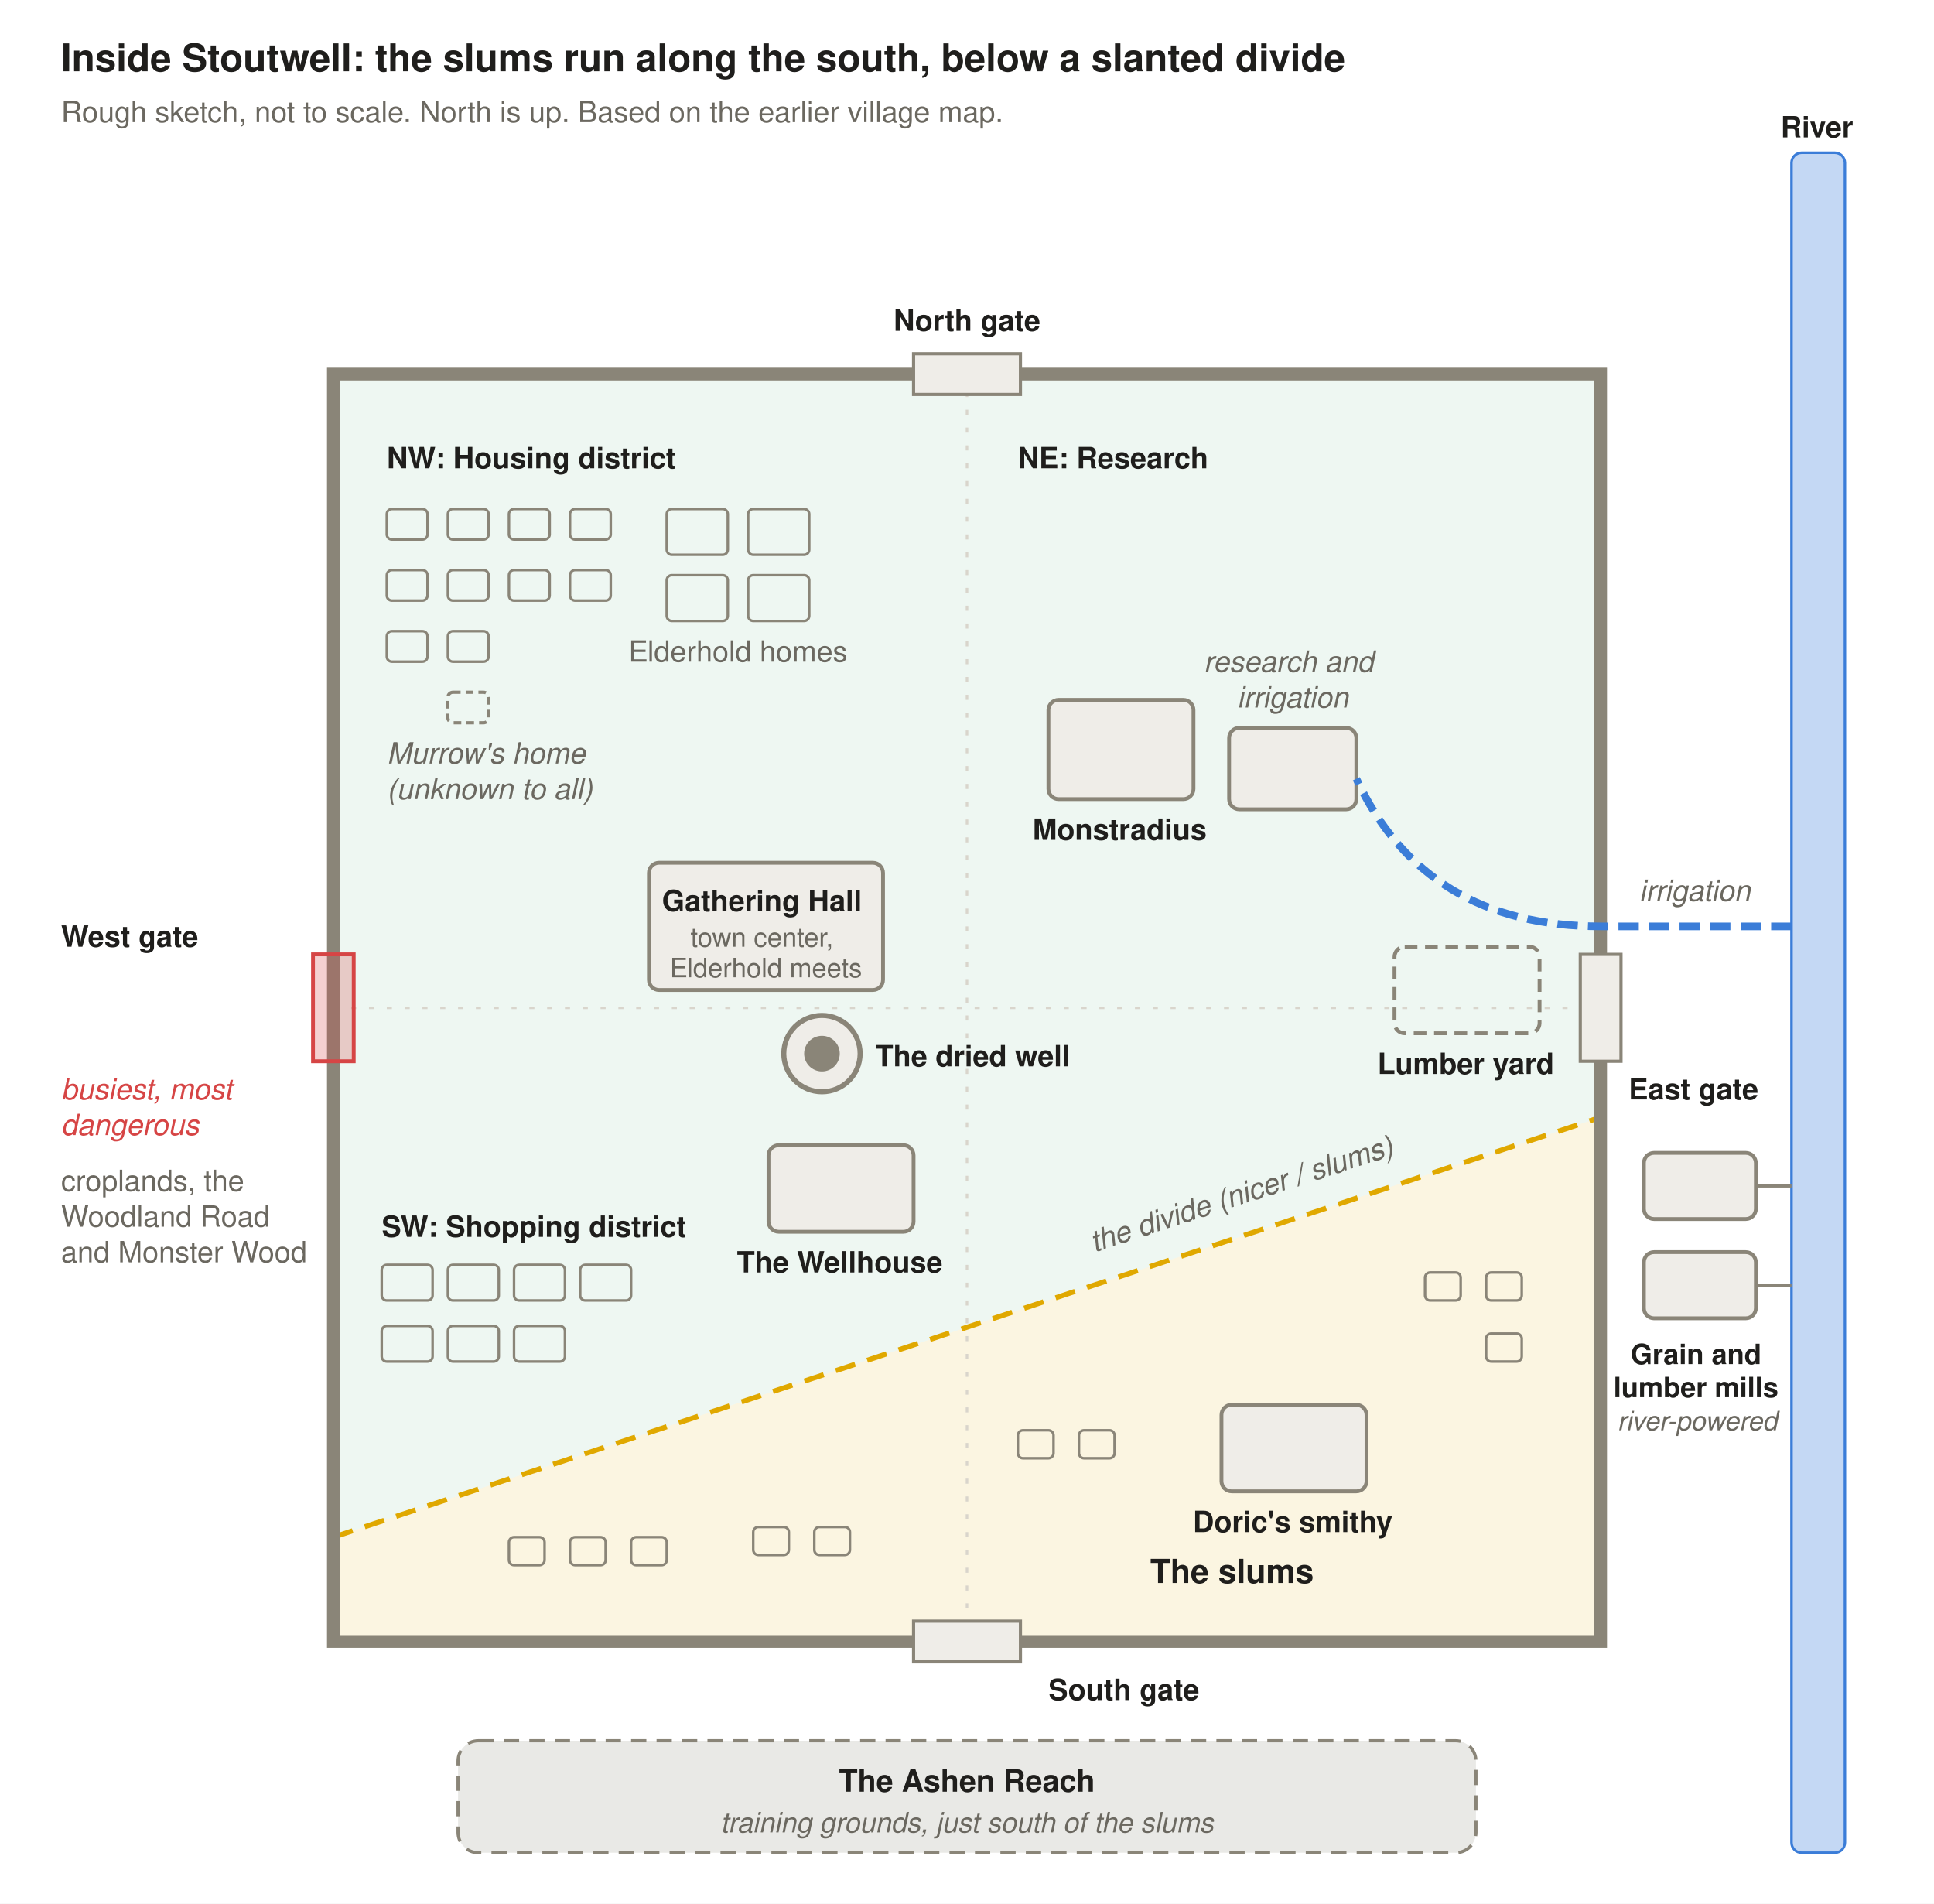
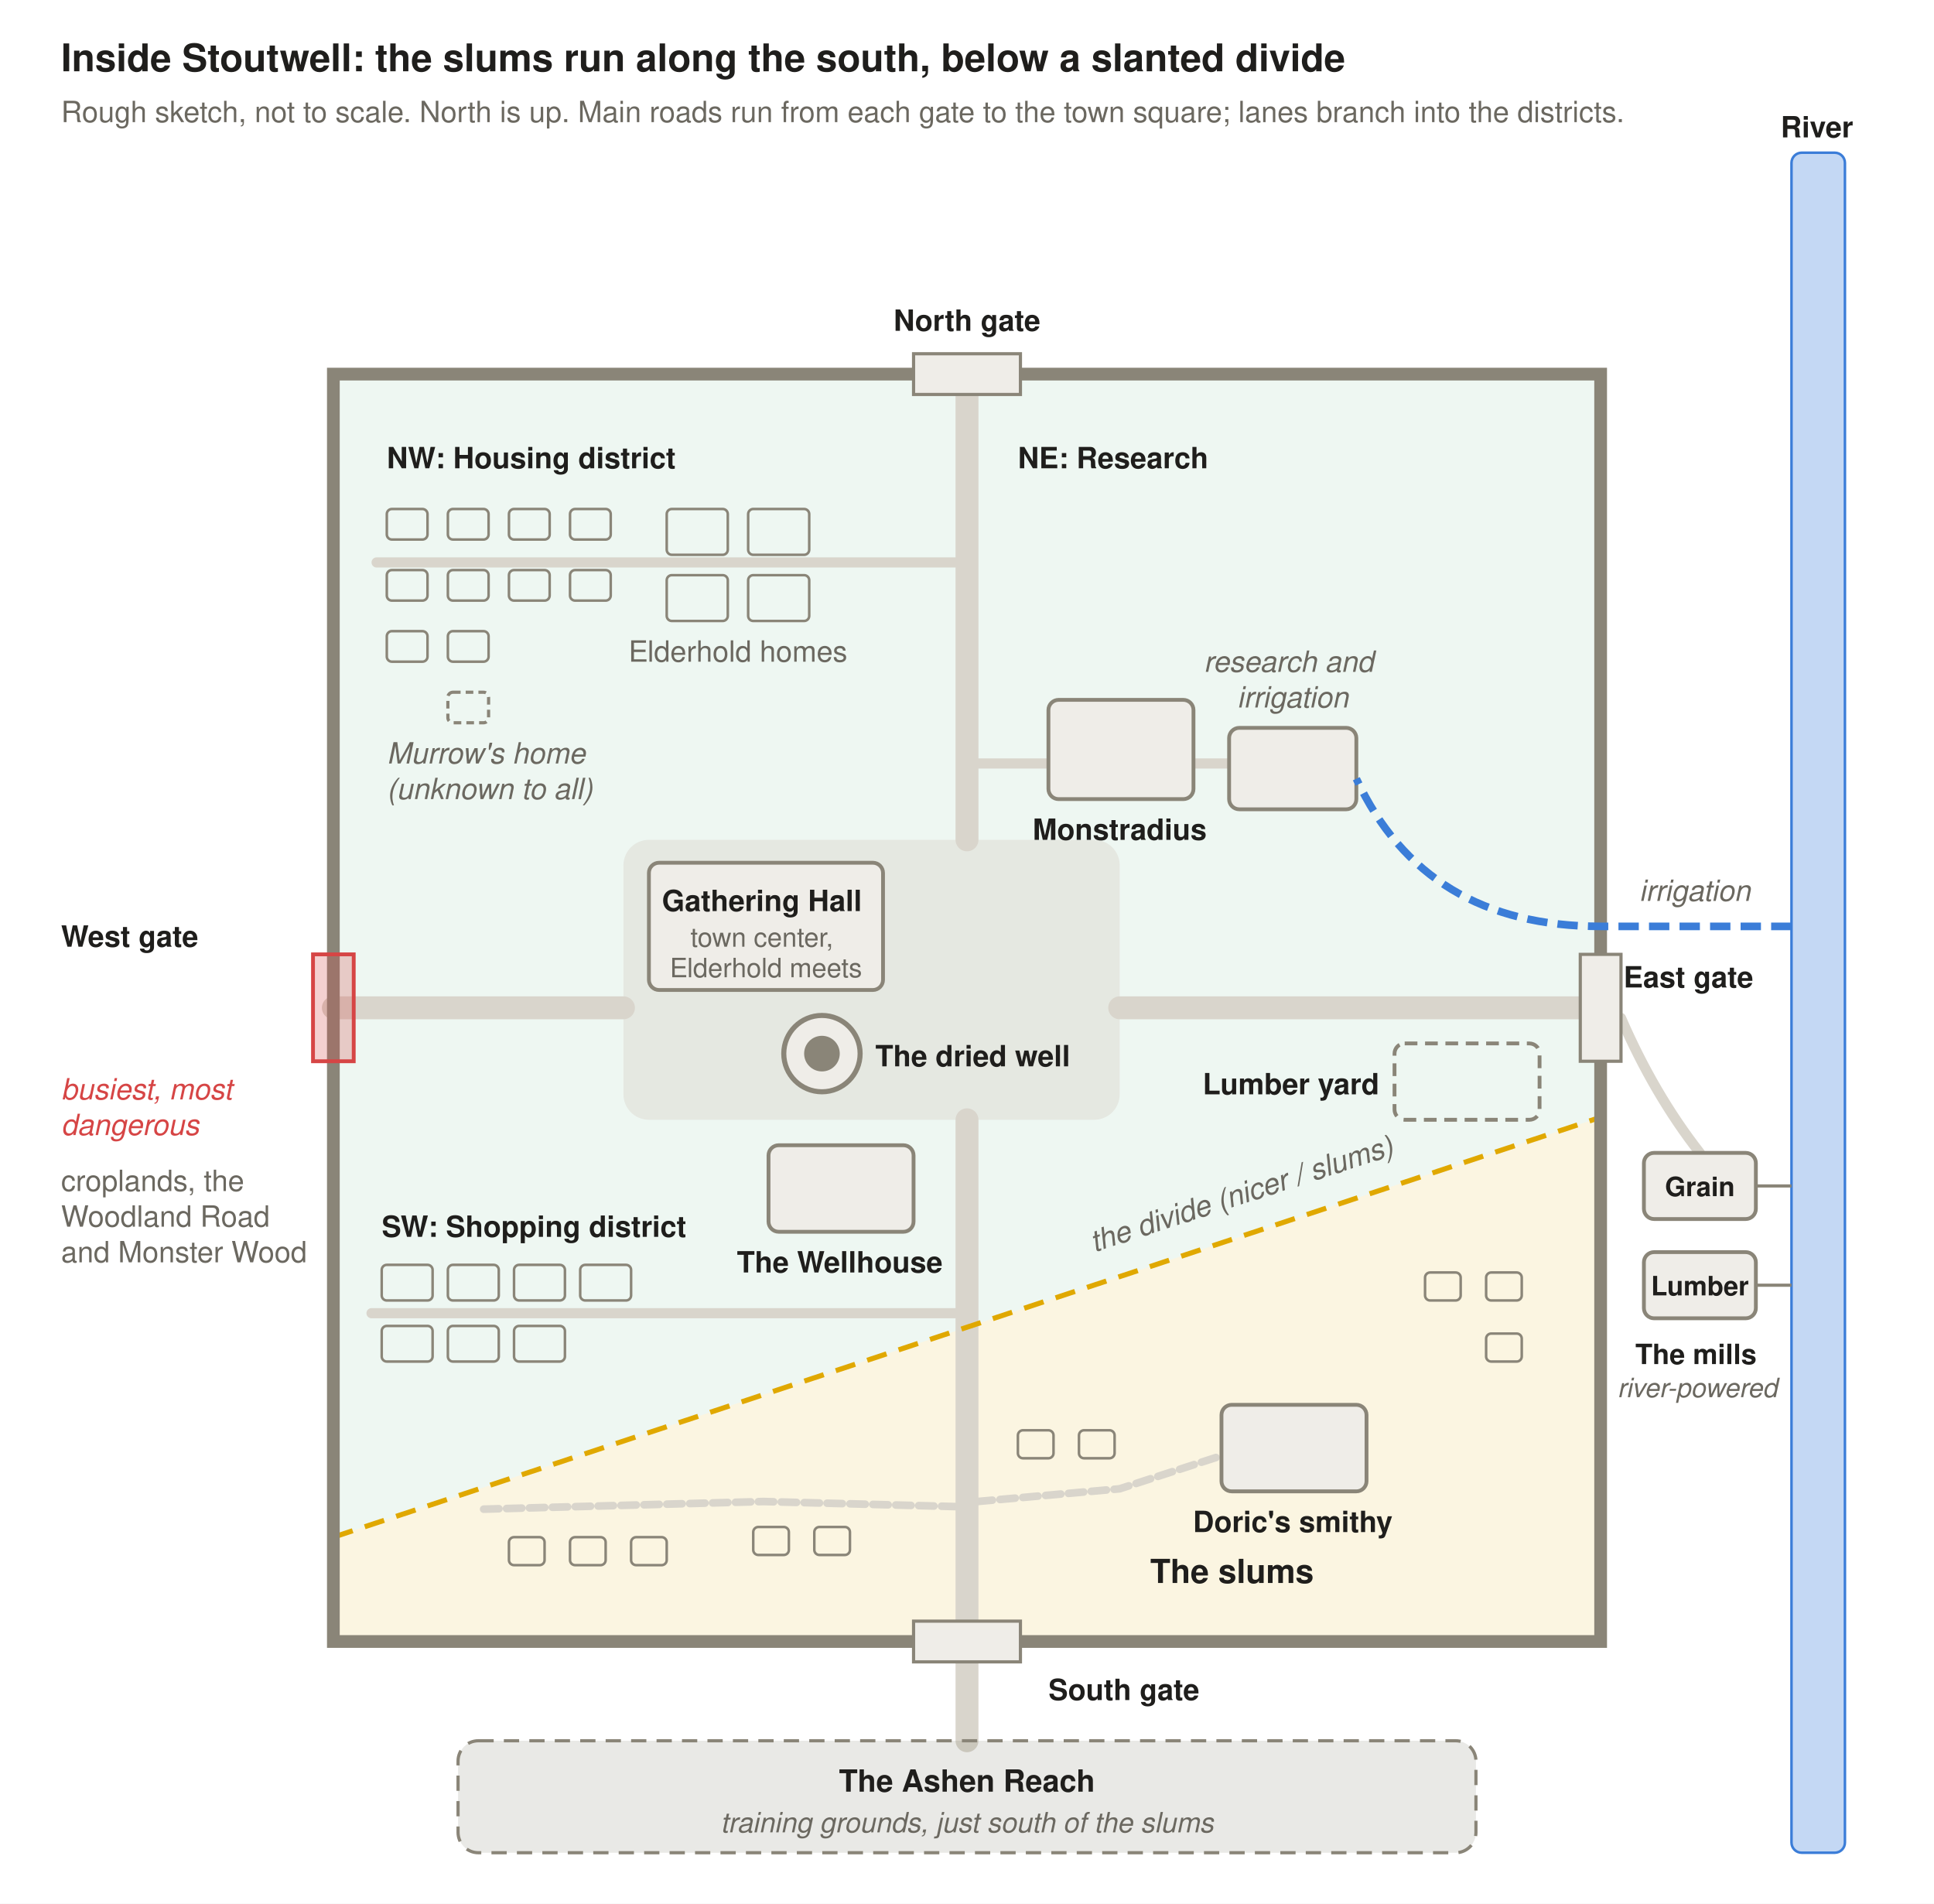
<svg xmlns="http://www.w3.org/2000/svg" font-family="Helvetica, Arial, sans-serif" viewBox="0 0 760 748" role="img" aria-label="Inside Stoutwell: nicer north and southwest, slums along the south and southeast" font-size="13">
  <rect width="760" height="748" fill="#ffffff" />
  <text x="24" y="28" font-size="15" font-weight="600" fill="#1f1e1c">Inside Stoutwell: the slums run along the south, below a slanted divide</text>
-   <text x="24" y="48" font-size="11.5" fill="#6b6860">Rough sketch, not to scale. North is up. Based on the earlier village map.</text>
+   <text x="24" y="48" font-size="11.5" fill="#6b6860">Rough sketch, not to scale. North is up. Main roads run from each gate to the town square; lanes branch into the districts.</text>
  <g>
    <path d="M131 147H629V439L131 604Z" fill="#2e9e5b" fill-opacity="0.08" />
  </g>
  <g>
    <path d="M131 604L629 439V645H131Z" fill="#e0a800" fill-opacity="0.12" />
  </g>
-   <g stroke="#d9d5cc" stroke-width="1" stroke-dasharray="2 5">
-     <line x1="380" y1="147" x2="380" y2="645" />
-     <line x1="131" y1="396" x2="629" y2="396" />
+   <g>
+     <rect x="245" y="330" width="195" height="110" rx="10" fill="#d9d5cc" fill-opacity="0.45" />
+   </g>
+   <g stroke="#d9d5cc" stroke-width="9" stroke-linecap="round" fill="none">
+     <path d="M131 396H245" />
+     <path d="M380 147V330" />
+     <path d="M440 396H629" />
+     <path d="M380 440V645" />
+     <path d="M380 653V684" />
+   </g>
+   <g stroke="#d9d5cc" stroke-width="4" stroke-linecap="round" fill="none">
+     <path d="M148 221H380" />
+     <path d="M380 300H412M469 300H483" />
+     <path d="M146 516H380" />
+     <path d="M637 400Q650 430 668 453" />
+   </g>
+   <g stroke="#d9d5cc" stroke-width="3" stroke-linecap="round" stroke-dasharray="6 3" fill="none">
+     <path d="M384 590L440 585L480 572" />
+     <path d="M376 592L300 590L190 593" />
  </g>
  <g>
    <line x1="131" y1="604" x2="629" y2="439" stroke="#e0a800" stroke-width="2" stroke-dasharray="8 5" />
    <text x="430" y="492" transform="rotate(-18 430 492)" font-size="11.5" font-style="italic" fill="#6b6860">the divide (nicer / slums)</text>
  </g>
  <g>
    <rect x="131" y="147" width="498" height="498" fill="none" stroke="#8a8578" stroke-width="5" />
    <rect x="359" y="139" width="42" height="16" fill="#efede8" stroke="#8a8578" stroke-width="1.25" />
    <rect x="359" y="637" width="42" height="16" fill="#efede8" stroke="#8a8578" stroke-width="1.25" />
    <rect x="621" y="375" width="16" height="42" fill="#efede8" stroke="#8a8578" stroke-width="1.25" />
    <rect x="123" y="375" width="16" height="42" fill="#d64545" fill-opacity="0.25" stroke="#d64545" stroke-width="1.5" />
  </g>
  <text x="380" y="130" text-anchor="middle" font-size="11.5" font-weight="600" fill="#1f1e1c">North gate</text>
  <text x="412" y="668" text-anchor="start" font-size="11.5" font-weight="600" fill="#1f1e1c">South gate</text>
-   <text x="640" y="432" font-size="11.5" font-weight="600" fill="#1f1e1c">East gate</text>
+   <text x="638" y="388" font-size="11.5" font-weight="600" fill="#1f1e1c">East gate</text>
  <g>
    <text x="24" y="372" font-size="11.5" font-weight="600" fill="#1f1e1c">West gate</text>
    <text font-size="11.5" font-style="italic" fill="#d64545">
      <tspan x="24" y="432">busiest, most</tspan>
      <tspan x="24" y="446">dangerous</tspan>
    </text>
    <text font-size="11.5" fill="#6b6860">
      <tspan x="24" y="468">croplands, the</tspan>
      <tspan x="24" y="482">Woodland Road</tspan>
      <tspan x="24" y="496">and Monster Wood</tspan>
    </text>
  </g>
  <text x="152" y="184" font-size="11.5" font-weight="600" fill="#1f1e1c">NW: Housing district</text>
  <text x="400" y="184" font-size="11.5" font-weight="600" fill="#1f1e1c">NE: Research</text>
  <text x="150" y="486" font-size="11.5" font-weight="600" fill="#1f1e1c">SW: Shopping district</text>
  <text x="452" y="622" font-size="13" font-weight="600" fill="#1f1e1c">The slums</text>
  <g>
    <rect x="152" y="200" width="16" height="12" rx="2" fill="none" stroke="#8a8578" stroke-width="1" />
    <rect x="176" y="200" width="16" height="12" rx="2" fill="none" stroke="#8a8578" stroke-width="1" />
    <rect x="200" y="200" width="16" height="12" rx="2" fill="none" stroke="#8a8578" stroke-width="1" />
    <rect x="224" y="200" width="16" height="12" rx="2" fill="none" stroke="#8a8578" stroke-width="1" />
    <rect x="152" y="224" width="16" height="12" rx="2" fill="none" stroke="#8a8578" stroke-width="1" />
    <rect x="176" y="224" width="16" height="12" rx="2" fill="none" stroke="#8a8578" stroke-width="1" />
    <rect x="200" y="224" width="16" height="12" rx="2" fill="none" stroke="#8a8578" stroke-width="1" />
    <rect x="224" y="224" width="16" height="12" rx="2" fill="none" stroke="#8a8578" stroke-width="1" />
    <rect x="152" y="248" width="16" height="12" rx="2" fill="none" stroke="#8a8578" stroke-width="1" />
    <rect x="176" y="248" width="16" height="12" rx="2" fill="none" stroke="#8a8578" stroke-width="1" />
  </g>
  <g>
    <rect x="262" y="200" width="24" height="18" rx="2" fill="none" stroke="#8a8578" stroke-width="1" />
    <rect x="294" y="200" width="24" height="18" rx="2" fill="none" stroke="#8a8578" stroke-width="1" />
    <rect x="262" y="226" width="24" height="18" rx="2" fill="none" stroke="#8a8578" stroke-width="1" />
    <rect x="294" y="226" width="24" height="18" rx="2" fill="none" stroke="#8a8578" stroke-width="1" />
    <text x="290" y="260" text-anchor="middle" font-size="11.5" fill="#6b6860">Elderhold homes</text>
  </g>
  <g>
    <rect x="176" y="272" width="16" height="12" rx="2" fill="none" stroke="#8a8578" stroke-width="1.25" stroke-dasharray="3 2" />
    <text font-size="11.5" font-style="italic" fill="#6b6860">
      <tspan x="152" y="300">Murrow's home</tspan>
      <tspan x="152" y="314">(unknown to all)</tspan>
    </text>
  </g>
  <g>
    <rect x="255" y="339" width="92" height="50" rx="4" fill="#efede8" stroke="#8a8578" stroke-width="1.5" />
    <text font-size="11.5" fill="#1f1e1c" text-anchor="middle">
      <tspan x="301" y="358" font-weight="600">Gathering Hall</tspan>
      <tspan x="301" y="372" font-size="10.5" fill="#6b6860">town center,</tspan>
      <tspan x="301" y="384" font-size="10.5" fill="#6b6860">Elderhold meets</tspan>
    </text>
  </g>
  <g>
    <circle cx="323" cy="414" r="15" fill="#efede8" stroke="#8a8578" stroke-width="2" />
    <circle cx="323" cy="414" r="7" fill="#8a8578" />
    <text x="344" y="419" font-size="11.5" font-weight="600" fill="#1f1e1c">The dried well</text>
  </g>
  <g>
    <rect x="302" y="450" width="57" height="34" rx="4" fill="#efede8" stroke="#8a8578" stroke-width="1.5" />
    <text x="330" y="500" text-anchor="middle" font-size="11.5" font-weight="600" fill="#1f1e1c">The Wellhouse</text>
  </g>
  <g>
    <rect x="412" y="275" width="57" height="39" rx="4" fill="#efede8" stroke="#8a8578" stroke-width="1.5" />
    <text x="440" y="330" text-anchor="middle" font-size="11.5" font-weight="600" fill="#1f1e1c">Monstradius</text>
  </g>
  <g>
    <rect x="483" y="286" width="50" height="32" rx="4" fill="#efede8" stroke="#8a8578" stroke-width="1.5" />
    <text font-size="11.5" font-style="italic" fill="#6b6860" text-anchor="middle">
      <tspan x="508" y="264">research and</tspan>
      <tspan x="508" y="278">irrigation</tspan>
    </text>
  </g>
  <g>
    <path d="M704 364H629Q560 364 533 306" fill="none" stroke="#3b7dd8" stroke-width="3" stroke-dasharray="8 4" />
    <text x="666" y="354" text-anchor="middle" font-size="11.5" font-style="italic" fill="#6b6860">irrigation</text>
  </g>
  <g>
-     <rect x="548" y="372" width="57" height="34" rx="4" fill="none" stroke="#8a8578" stroke-width="1.5" stroke-dasharray="5 3" />
-     <text x="576" y="422" text-anchor="middle" font-size="11.5" font-weight="600" fill="#1f1e1c">Lumber yard</text>
+     <rect x="548" y="410" width="57" height="30" rx="4" fill="none" stroke="#8a8578" stroke-width="1.5" stroke-dasharray="5 3" />
+     <text x="542" y="430" text-anchor="end" font-size="11.5" font-weight="600" fill="#1f1e1c">Lumber yard</text>
  </g>
  <g>
    <rect x="200" y="604" width="14" height="11" rx="2" fill="none" stroke="#8a8578" stroke-width="1" />
    <rect x="224" y="604" width="14" height="11" rx="2" fill="none" stroke="#8a8578" stroke-width="1" />
    <rect x="248" y="604" width="14" height="11" rx="2" fill="none" stroke="#8a8578" stroke-width="1" />
    <rect x="296" y="600" width="14" height="11" rx="2" fill="none" stroke="#8a8578" stroke-width="1" />
    <rect x="320" y="600" width="14" height="11" rx="2" fill="none" stroke="#8a8578" stroke-width="1" />
    <rect x="400" y="562" width="14" height="11" rx="2" fill="none" stroke="#8a8578" stroke-width="1" />
    <rect x="424" y="562" width="14" height="11" rx="2" fill="none" stroke="#8a8578" stroke-width="1" />
    <rect x="560" y="500" width="14" height="11" rx="2" fill="none" stroke="#8a8578" stroke-width="1" />
    <rect x="584" y="500" width="14" height="11" rx="2" fill="none" stroke="#8a8578" stroke-width="1" />
    <rect x="584" y="524" width="14" height="11" rx="2" fill="none" stroke="#8a8578" stroke-width="1" />
  </g>
  <g>
    <rect x="150" y="497" width="20" height="14" rx="2" fill="none" stroke="#8a8578" stroke-width="1" />
    <rect x="176" y="497" width="20" height="14" rx="2" fill="none" stroke="#8a8578" stroke-width="1" />
    <rect x="202" y="497" width="20" height="14" rx="2" fill="none" stroke="#8a8578" stroke-width="1" />
    <rect x="228" y="497" width="20" height="14" rx="2" fill="none" stroke="#8a8578" stroke-width="1" />
    <rect x="150" y="521" width="20" height="14" rx="2" fill="none" stroke="#8a8578" stroke-width="1" />
    <rect x="176" y="521" width="20" height="14" rx="2" fill="none" stroke="#8a8578" stroke-width="1" />
    <rect x="202" y="521" width="20" height="14" rx="2" fill="none" stroke="#8a8578" stroke-width="1" />
  </g>
  <g>
    <rect x="480" y="552" width="57" height="34" rx="4" fill="#efede8" stroke="#8a8578" stroke-width="1.5" />
    <text x="508" y="602" text-anchor="middle" font-size="11.5" font-weight="600" fill="#1f1e1c">Doric's smithy</text>
  </g>
  <g>
    <rect x="180" y="684" width="400" height="44" rx="8" fill="#8a8578" fill-opacity="0.18" stroke="#8a8578" stroke-width="1.25" stroke-dasharray="6 4" />
    <text x="380" y="704" text-anchor="middle" font-size="12" font-weight="600" fill="#1f1e1c">The Ashen Reach</text>
    <text x="380" y="720" text-anchor="middle" font-size="11" font-style="italic" fill="#6b6860">training grounds, just south of the slums</text>
  </g>
  <g>
    <rect x="704" y="60" width="21" height="668" rx="4" fill="#3b7dd8" fill-opacity="0.3" stroke="#3b7dd8" stroke-width="1" />
    <text x="714" y="54" text-anchor="middle" font-size="11.5" font-weight="600" fill="#1f1e1c">River</text>
  </g>
  <g>
    <rect x="646" y="453" width="44" height="26" rx="4" fill="#efede8" stroke="#8a8578" stroke-width="1.5" />
    <rect x="646" y="492" width="44" height="26" rx="4" fill="#efede8" stroke="#8a8578" stroke-width="1.5" />
    <path d="M690 466H704M690 505H704" stroke="#8a8578" stroke-width="1.25" />
+     <text x="668" y="470" text-anchor="middle" font-size="10.5" font-weight="600" fill="#1f1e1c">Grain</text>
+     <text x="668" y="509" text-anchor="middle" font-size="10.5" font-weight="600" fill="#1f1e1c">Lumber</text>
    <text font-size="11" fill="#1f1e1c" text-anchor="middle">
-       <tspan x="668" y="536" font-weight="600">Grain and</tspan>
-       <tspan x="668" y="549" font-weight="600">lumber mills</tspan>
-       <tspan x="667" y="562" font-size="10.5" font-style="italic" fill="#6b6860">river-powered</tspan>
+       <tspan x="668" y="536" font-weight="600">The mills</tspan>
+       <tspan x="667" y="549" font-size="10.5" font-style="italic" fill="#6b6860">river-powered</tspan>
    </text>
  </g>
</svg>
